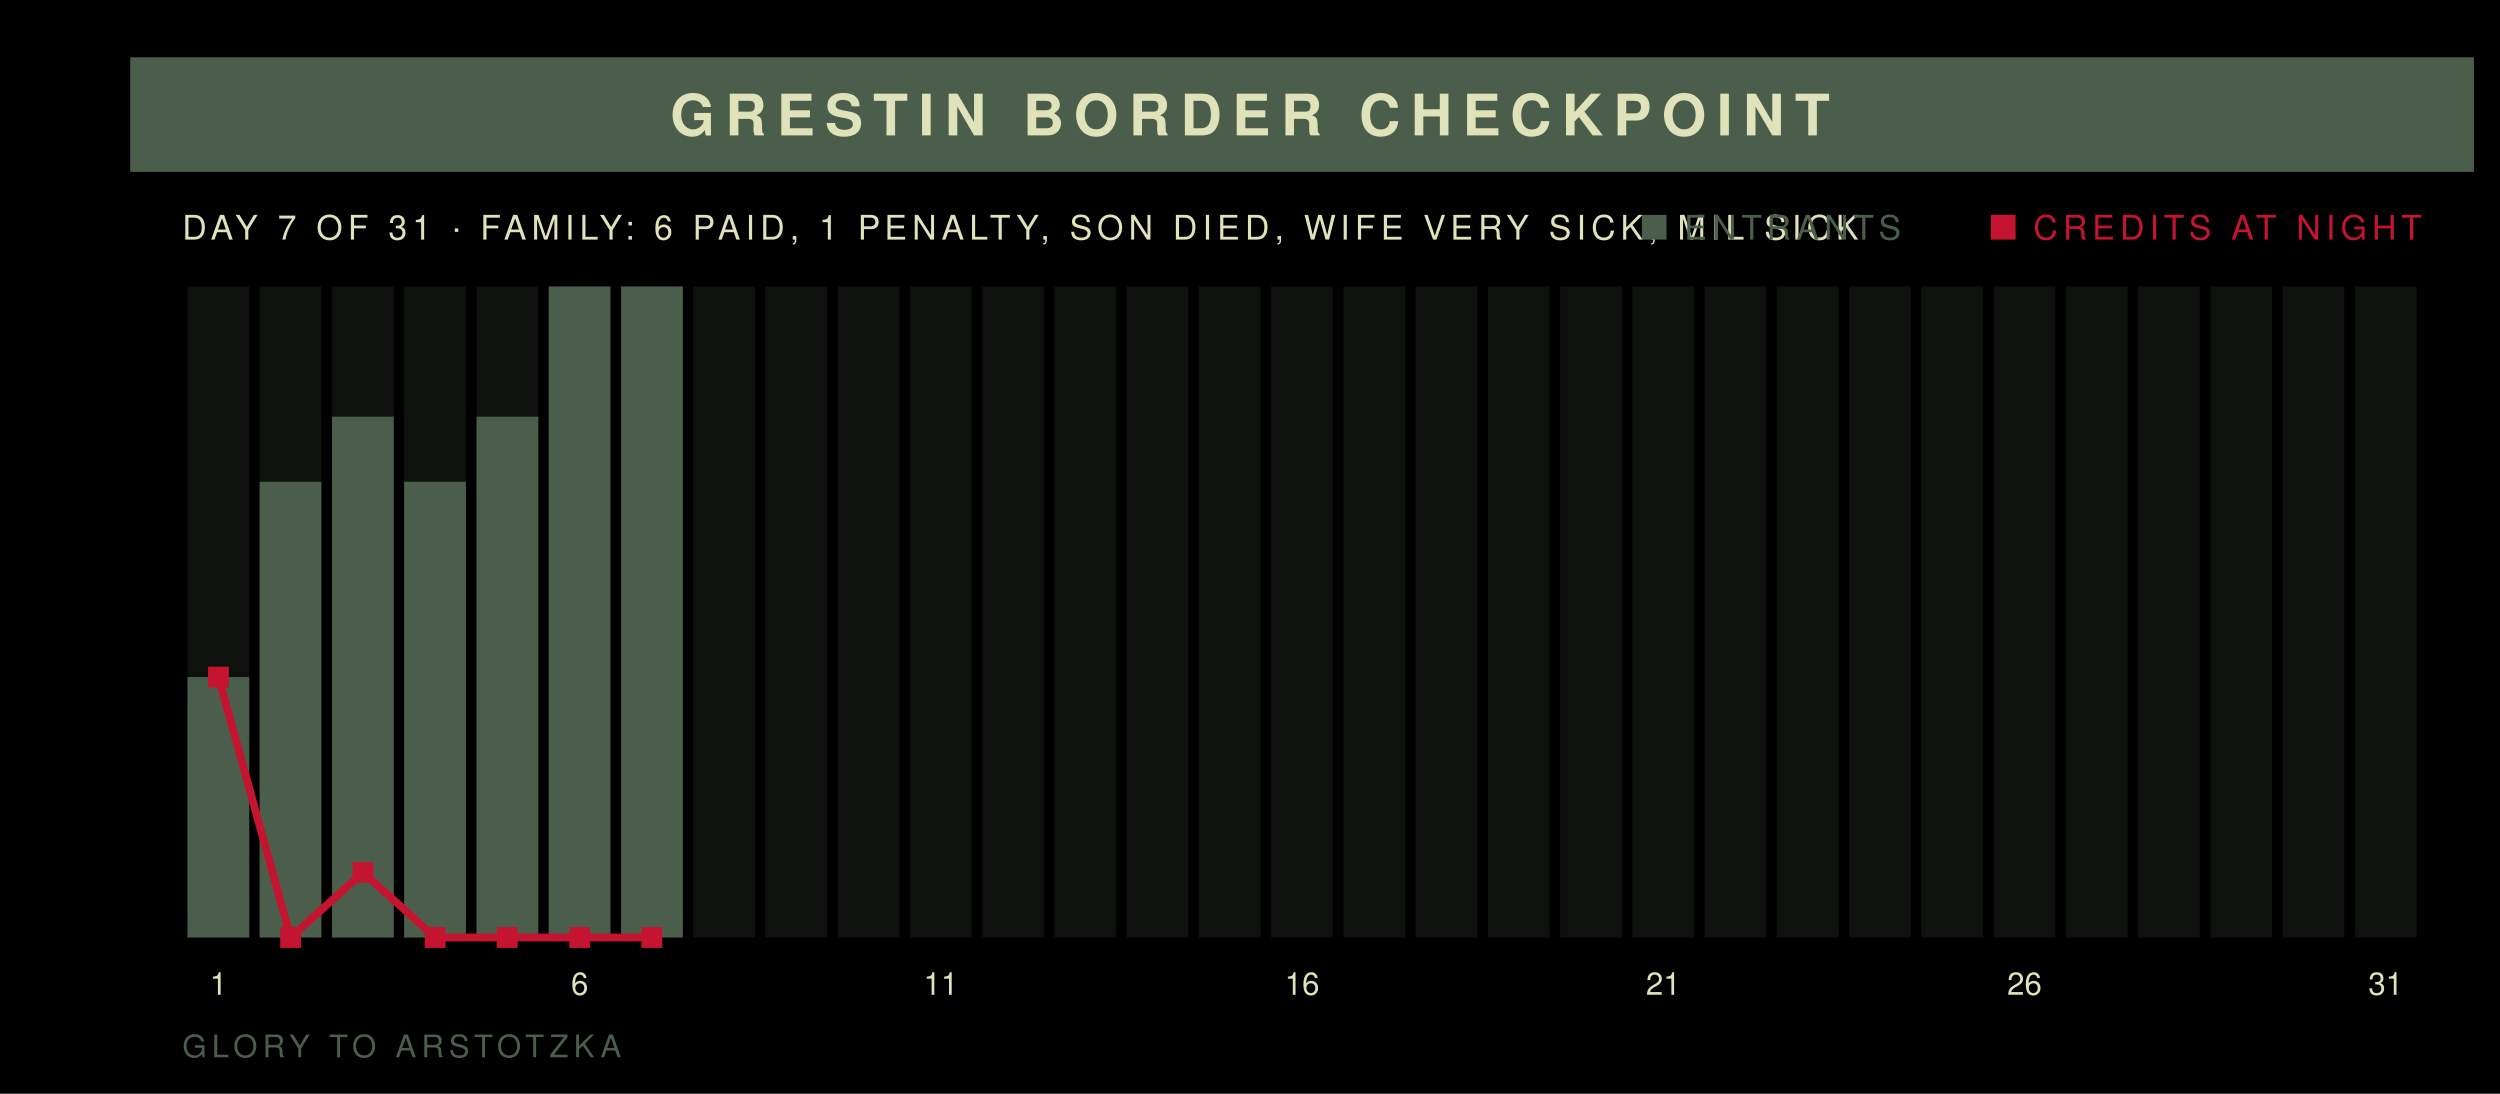
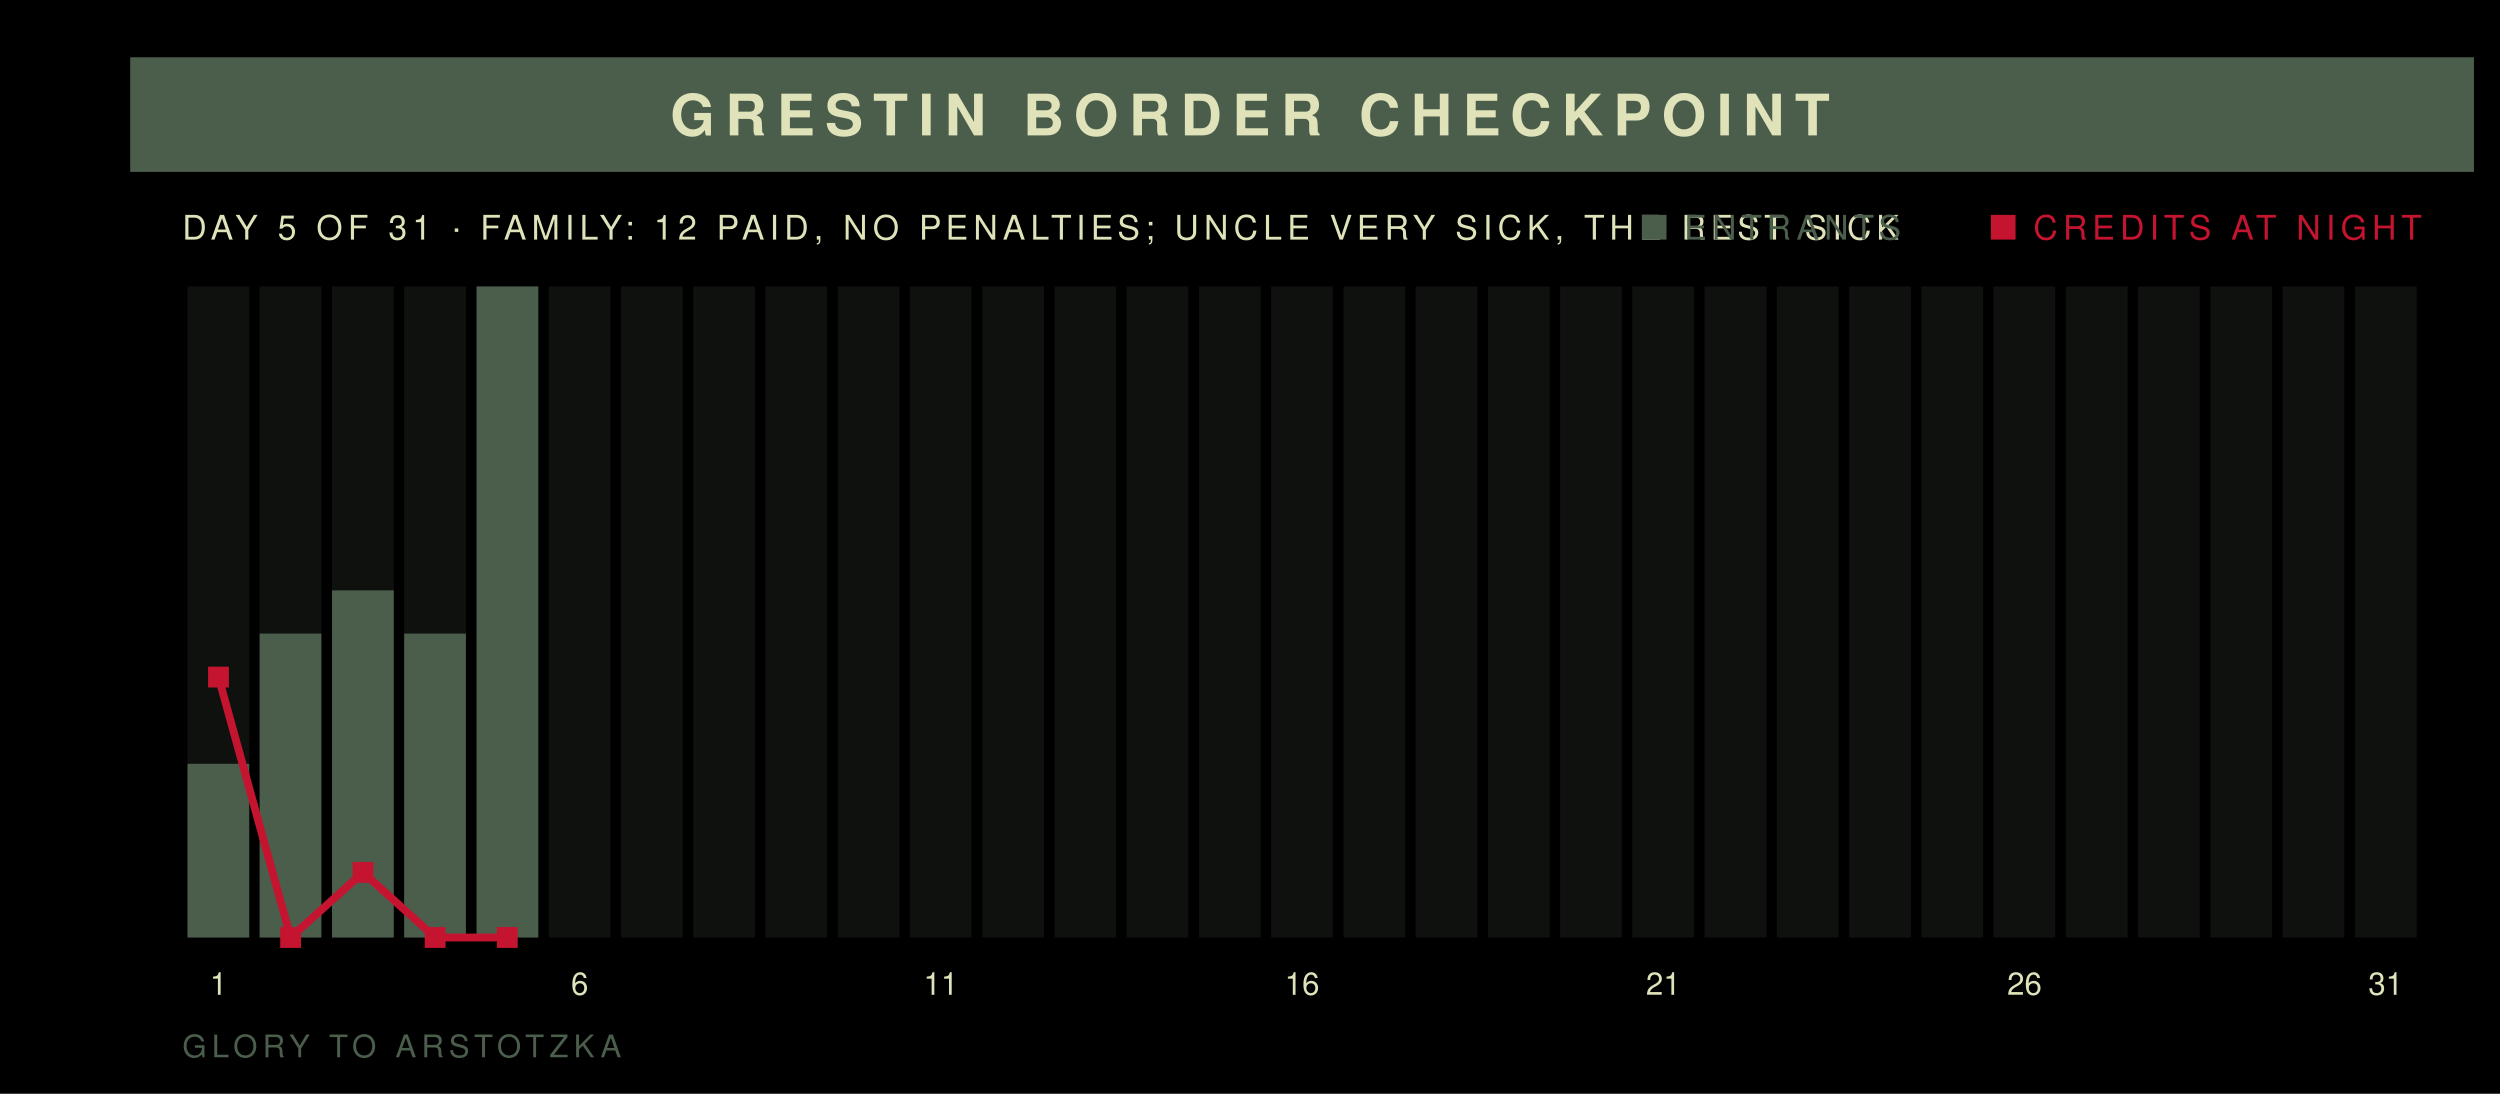
<svg xmlns="http://www.w3.org/2000/svg" width="960" height="420" viewBox="0 0 960 420" font-family="-apple-system, Helvetica, sans-serif">
  <rect width="960" height="420" fill="#000000" />
  <rect x="50" y="22" width="900" height="44" fill="#4b5e4c" />
  <text x="480.0" y="52" fill="#e0e3b9" font-size="22" font-weight="800" text-anchor="middle" letter-spacing="4">GRESTIN BORDER CHECKPOINT</text>
-   <text x="70" y="92" fill="#e0e3b9" font-size="13" letter-spacing="2">DAY 7 OF 31  ·  FAMILY: 6 PAID, 1 PENALTY, SON DIED, WIFE VERY SICK, MIL SICK</text>
+   <text x="70" y="92" fill="#e0e3b9" font-size="13" letter-spacing="2">DAY 5 OF 31  ·  FAMILY: 12 PAID, NO PENALTIES; UNCLE VERY SICK, THE REST SICK</text>
  <text x="930" y="92" fill="#c41430" font-size="13" text-anchor="end" letter-spacing="2">■ CREDITS AT NIGHT</text>
  <text x="730" y="92" fill="#4b5e4c" font-size="13" text-anchor="end" letter-spacing="2">■ ENTRANTS</text>
  <rect x="72.0" y="110" width="23.7" height="250" fill="#293229" opacity="0.35" />
  <text x="83.9" y="382" fill="#e0e3b9" font-size="12" text-anchor="middle">1</text>
  <rect x="99.7" y="110" width="23.7" height="250" fill="#293229" opacity="0.35" />
  <rect x="127.5" y="110" width="23.7" height="250" fill="#293229" opacity="0.35" />
  <rect x="155.2" y="110" width="23.7" height="250" fill="#293229" opacity="0.35" />
  <rect x="183.0" y="110" width="23.7" height="250" fill="#293229" opacity="0.35" />
  <rect x="210.7" y="110" width="23.7" height="250" fill="#293229" opacity="0.35" />
  <text x="222.6" y="382" fill="#e0e3b9" font-size="12" text-anchor="middle">6</text>
  <rect x="238.5" y="110" width="23.7" height="250" fill="#293229" opacity="0.35" />
  <rect x="266.2" y="110" width="23.7" height="250" fill="#293229" opacity="0.35" />
  <rect x="293.9" y="110" width="23.7" height="250" fill="#293229" opacity="0.35" />
  <rect x="321.7" y="110" width="23.7" height="250" fill="#293229" opacity="0.35" />
  <rect x="349.4" y="110" width="23.7" height="250" fill="#293229" opacity="0.35" />
  <text x="361.3" y="382" fill="#e0e3b9" font-size="12" text-anchor="middle">11</text>
  <rect x="377.2" y="110" width="23.7" height="250" fill="#293229" opacity="0.35" />
  <rect x="404.9" y="110" width="23.7" height="250" fill="#293229" opacity="0.35" />
  <rect x="432.6" y="110" width="23.7" height="250" fill="#293229" opacity="0.35" />
  <rect x="460.4" y="110" width="23.7" height="250" fill="#293229" opacity="0.35" />
  <rect x="488.1" y="110" width="23.7" height="250" fill="#293229" opacity="0.35" />
  <text x="500.0" y="382" fill="#e0e3b9" font-size="12" text-anchor="middle">16</text>
  <rect x="515.9" y="110" width="23.7" height="250" fill="#293229" opacity="0.35" />
  <rect x="543.6" y="110" width="23.7" height="250" fill="#293229" opacity="0.35" />
  <rect x="571.4" y="110" width="23.7" height="250" fill="#293229" opacity="0.35" />
  <rect x="599.1" y="110" width="23.7" height="250" fill="#293229" opacity="0.35" />
  <rect x="626.8" y="110" width="23.7" height="250" fill="#293229" opacity="0.35" />
  <text x="638.7" y="382" fill="#e0e3b9" font-size="12" text-anchor="middle">21</text>
  <rect x="654.6" y="110" width="23.7" height="250" fill="#293229" opacity="0.35" />
  <rect x="682.3" y="110" width="23.7" height="250" fill="#293229" opacity="0.35" />
  <rect x="710.1" y="110" width="23.7" height="250" fill="#293229" opacity="0.35" />
  <rect x="737.8" y="110" width="23.7" height="250" fill="#293229" opacity="0.35" />
  <rect x="765.5" y="110" width="23.7" height="250" fill="#293229" opacity="0.35" />
  <text x="777.4" y="382" fill="#e0e3b9" font-size="12" text-anchor="middle">26</text>
  <rect x="793.3" y="110" width="23.7" height="250" fill="#293229" opacity="0.35" />
  <rect x="821.0" y="110" width="23.7" height="250" fill="#293229" opacity="0.35" />
  <rect x="848.8" y="110" width="23.7" height="250" fill="#293229" opacity="0.35" />
  <rect x="876.5" y="110" width="23.7" height="250" fill="#293229" opacity="0.35" />
  <rect x="904.3" y="110" width="23.7" height="250" fill="#293229" opacity="0.35" />
  <text x="916.1" y="382" fill="#e0e3b9" font-size="12" text-anchor="middle">31</text>
-   <rect x="72.0" y="260.0" width="23.7" height="100.0" fill="#4b5e4c" />
-   <rect x="99.7" y="185.0" width="23.7" height="175.0" fill="#4b5e4c" />
-   <rect x="127.5" y="160.0" width="23.7" height="200.0" fill="#4b5e4c" />
-   <rect x="155.2" y="185.0" width="23.7" height="175.0" fill="#4b5e4c" />
-   <rect x="183.0" y="160.0" width="23.7" height="200.0" fill="#4b5e4c" />
-   <rect x="210.7" y="110.0" width="23.7" height="250.0" fill="#4b5e4c" />
-   <rect x="238.5" y="110.0" width="23.7" height="250.0" fill="#4b5e4c" />
-   <polyline points="83.9,260.0 111.6,360.0 139.4,335.0 167.1,360.0 194.8,360.0 222.6,360.0 250.3,360.0" fill="none" stroke="#c41430" stroke-width="3" />
+   <rect x="72.0" y="293.3" width="23.7" height="66.7" fill="#4b5e4c" />
+   <rect x="99.7" y="243.3" width="23.7" height="116.7" fill="#4b5e4c" />
+   <rect x="127.5" y="226.7" width="23.7" height="133.3" fill="#4b5e4c" />
+   <rect x="155.2" y="243.3" width="23.7" height="116.7" fill="#4b5e4c" />
+   <rect x="183.0" y="110.0" width="23.7" height="250.0" fill="#4b5e4c" />
+   <polyline points="83.9,260.0 111.6,360.0 139.4,335.0 167.1,360.0 194.8,360.0" fill="none" stroke="#c41430" stroke-width="3" />
  <rect x="79.9" y="256.0" width="8" height="8" fill="#c41430" />
  <rect x="107.6" y="356.0" width="8" height="8" fill="#c41430" />
  <rect x="135.4" y="331.0" width="8" height="8" fill="#c41430" />
  <rect x="163.1" y="356.0" width="8" height="8" fill="#c41430" />
  <rect x="190.8" y="356.0" width="8" height="8" fill="#c41430" />
-   <rect x="218.6" y="356.0" width="8" height="8" fill="#c41430" />
-   <rect x="246.3" y="356.0" width="8" height="8" fill="#c41430" />
  <text x="70" y="406" fill="#4b5e4c" font-size="12" letter-spacing="2">GLORY TO ARSTOTZKA</text>
</svg>
